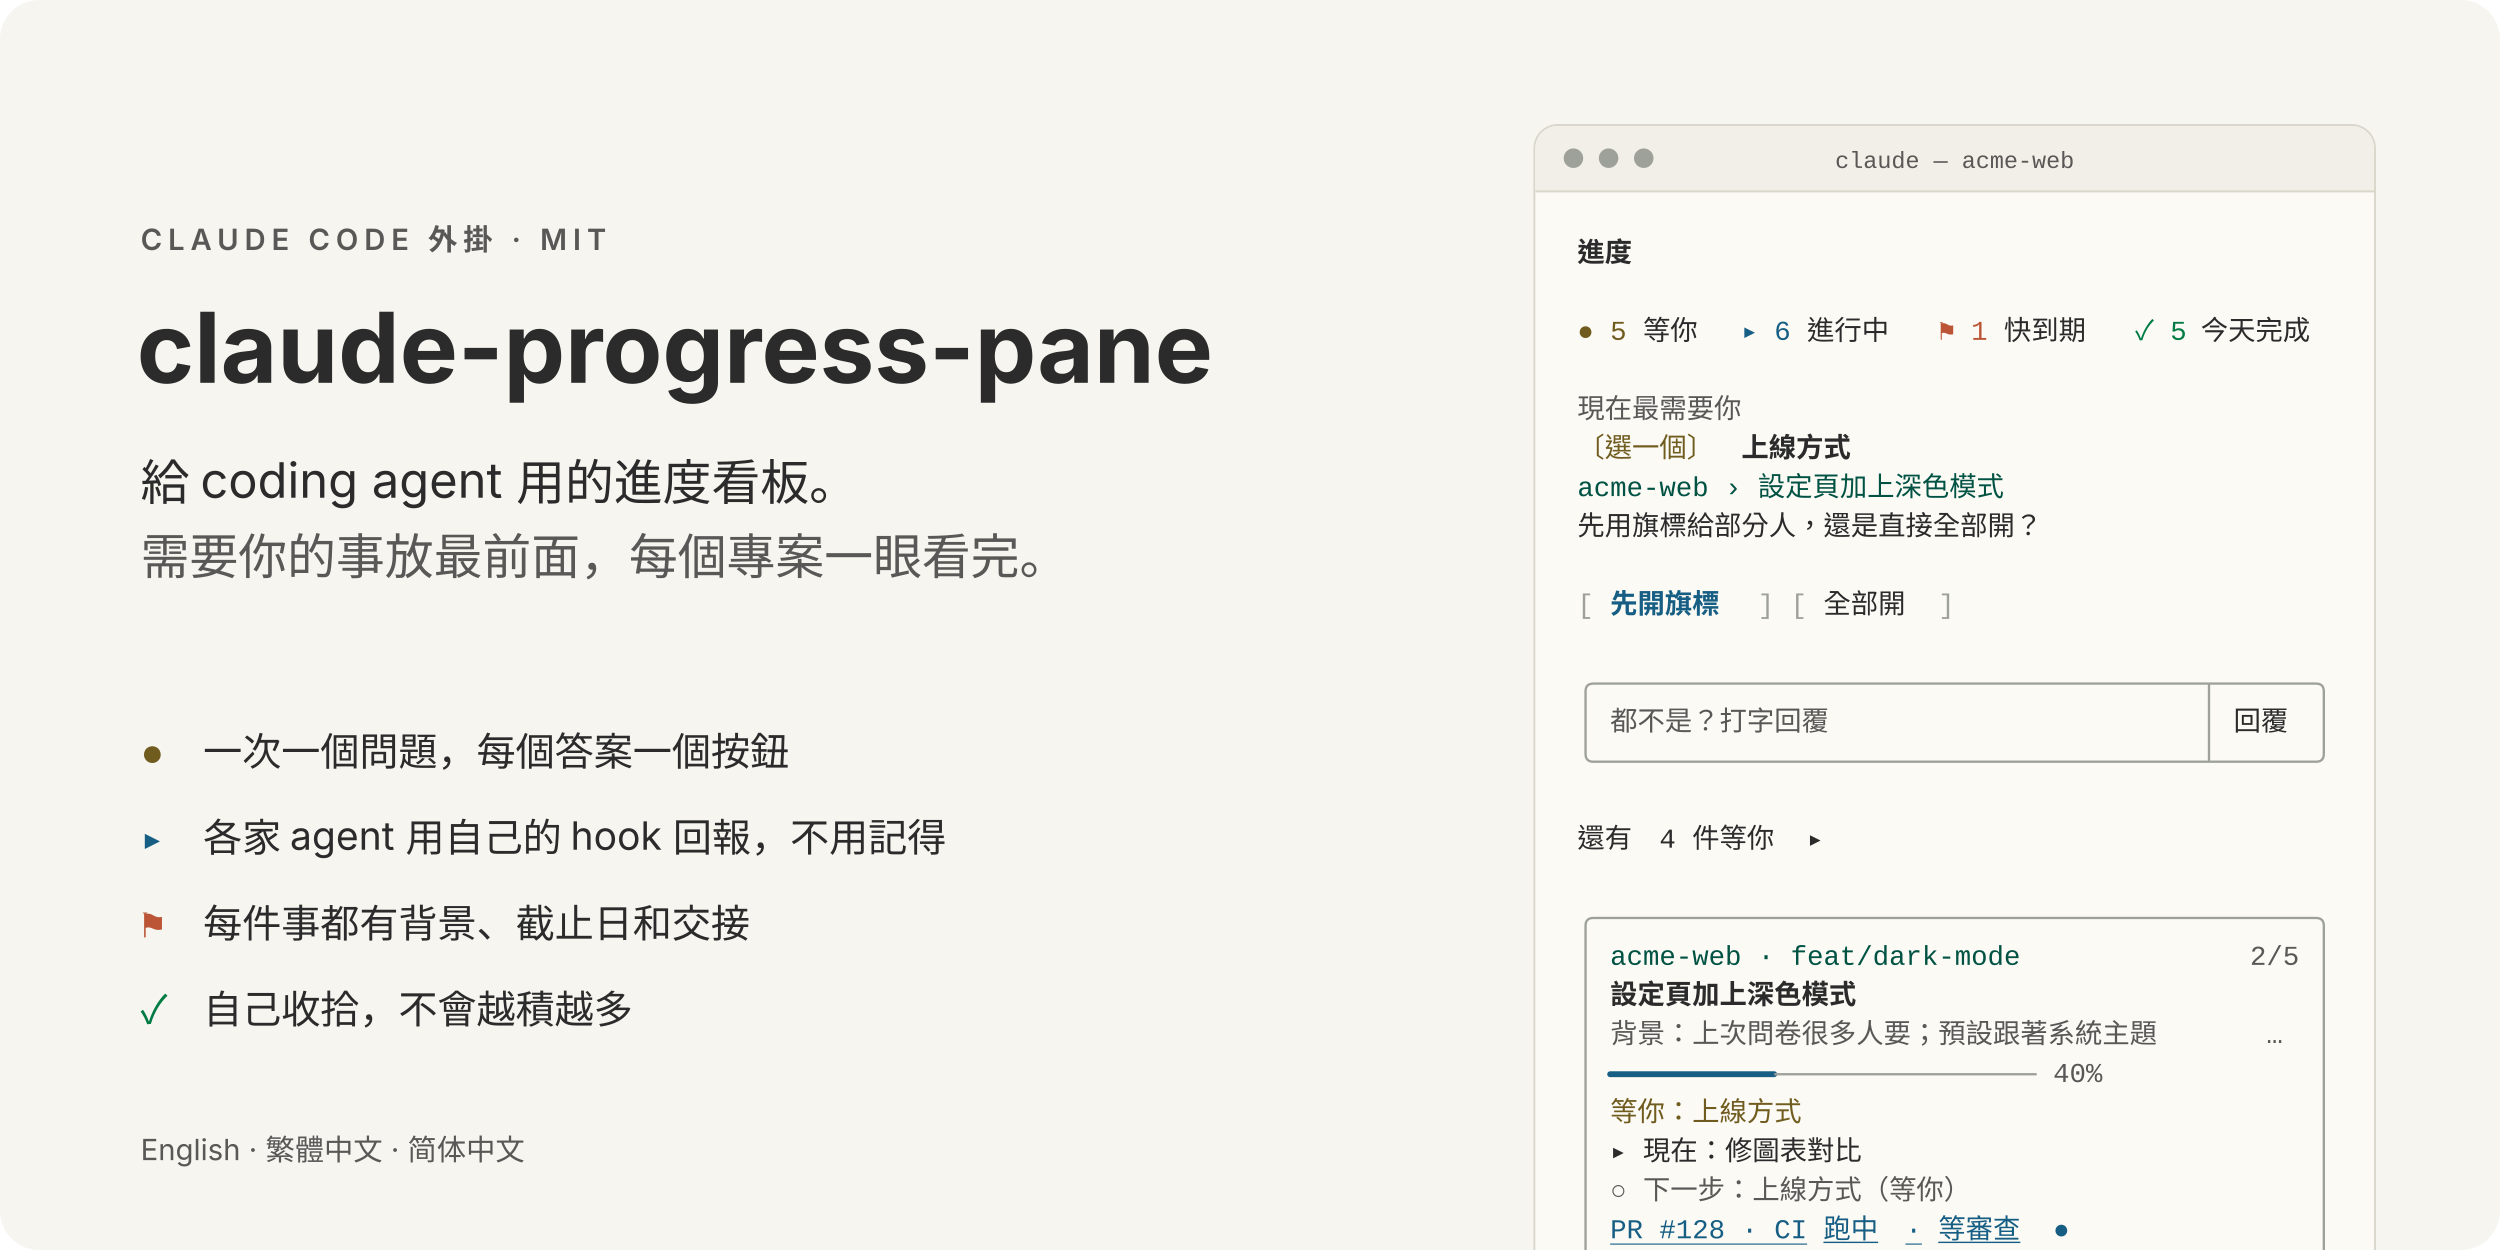
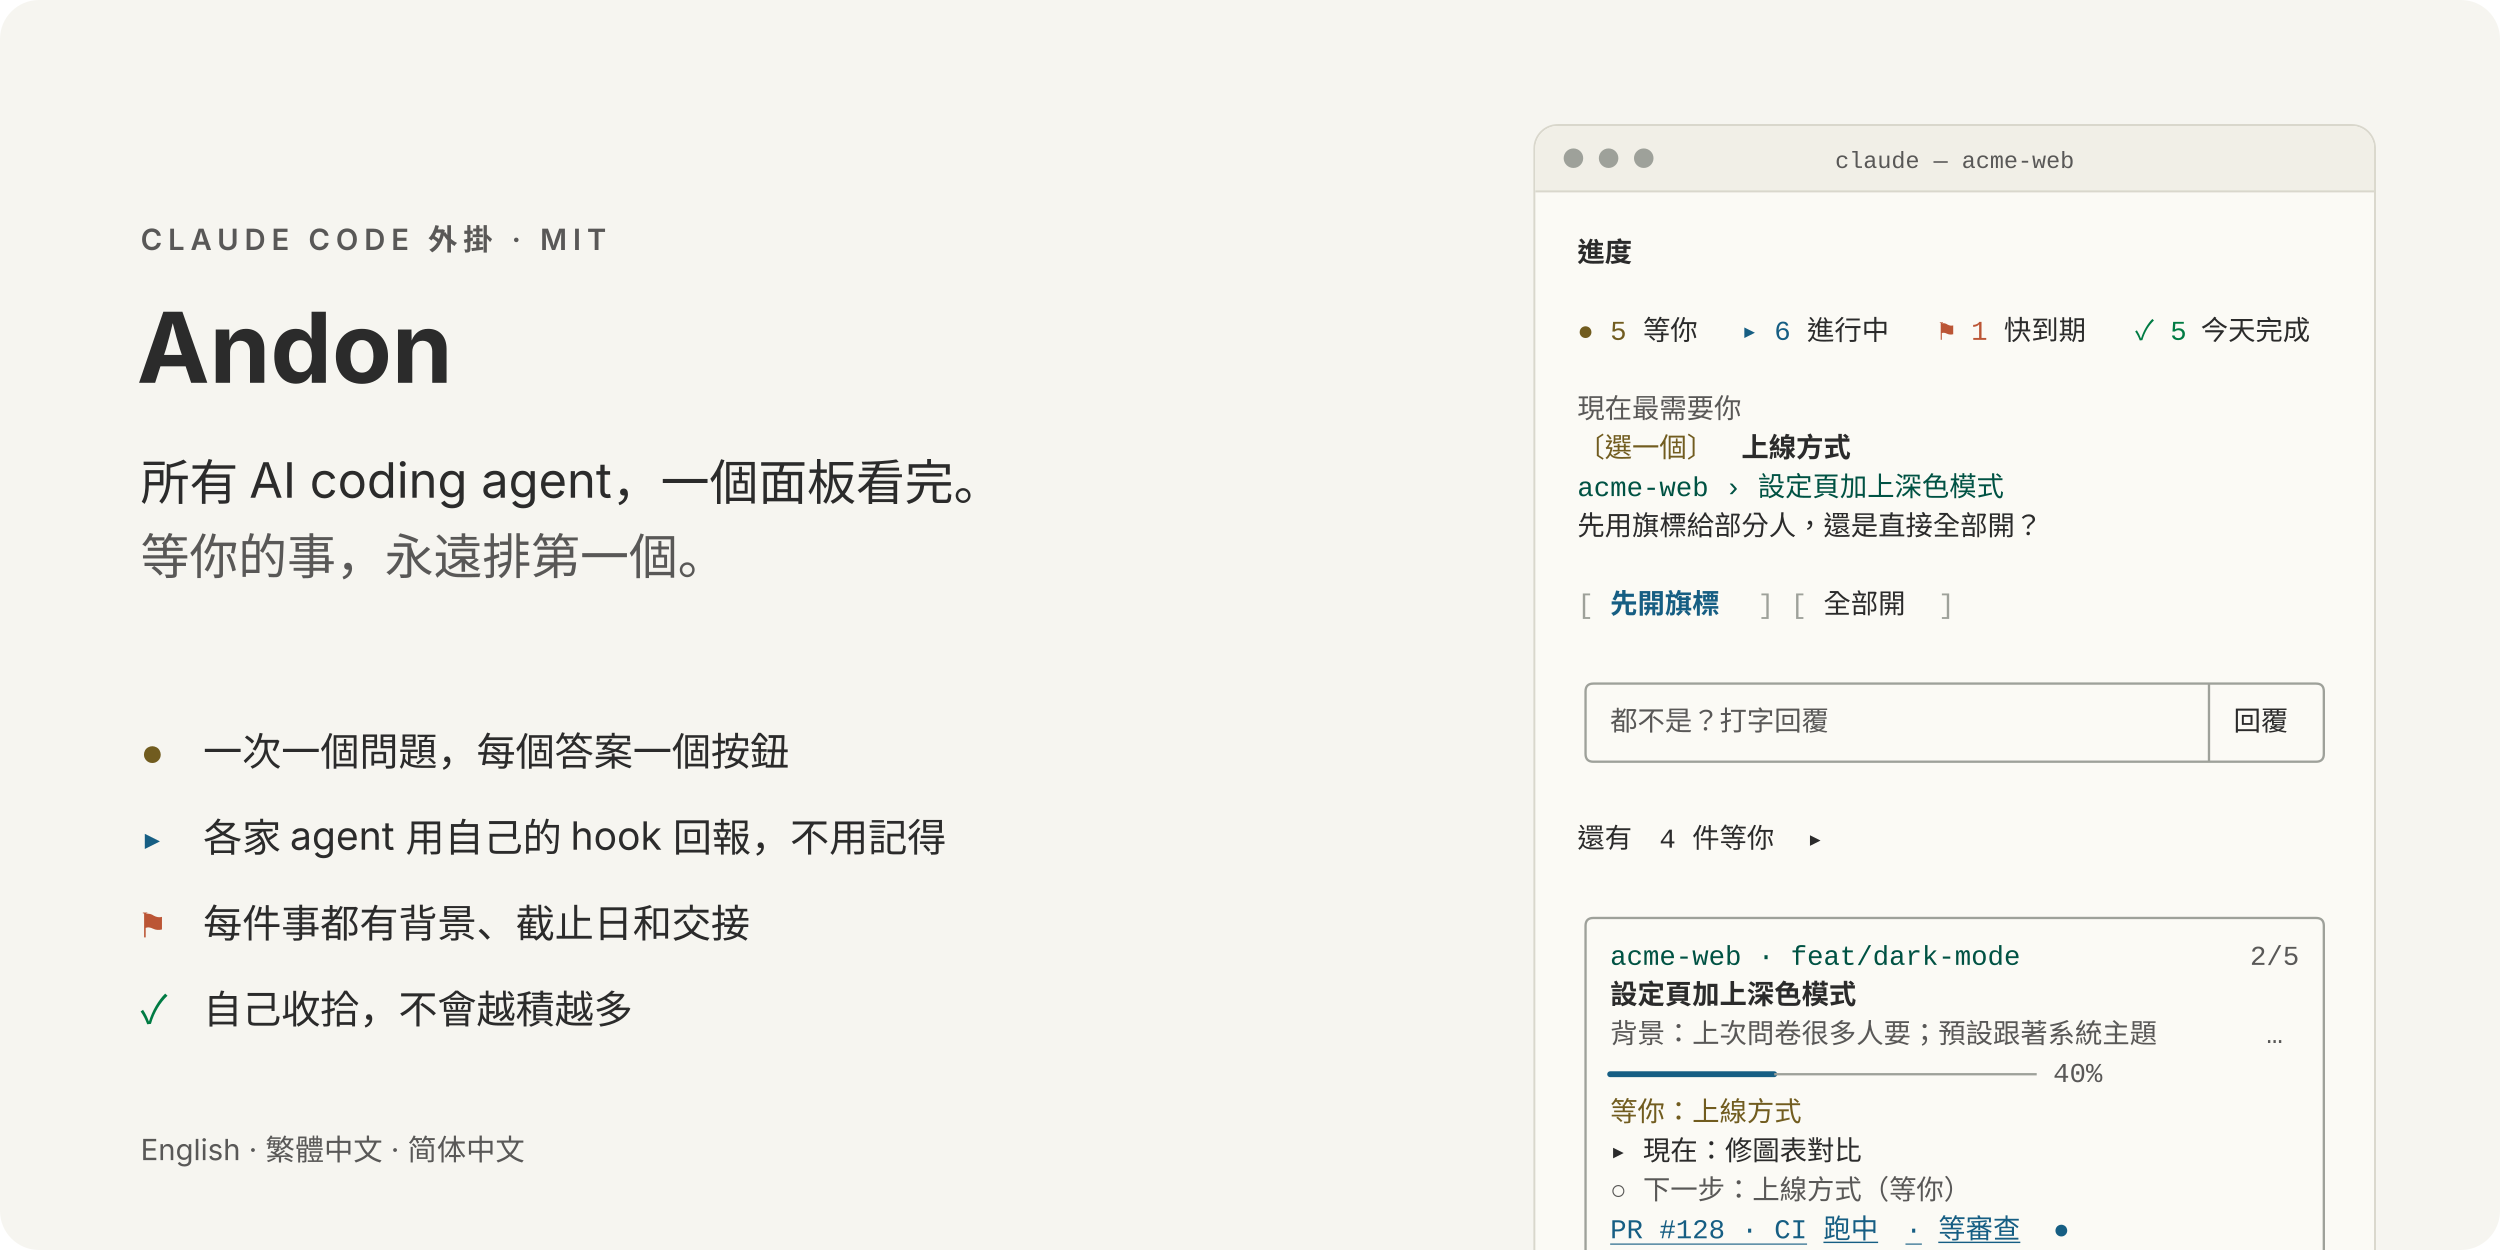
- <svg xmlns="http://www.w3.org/2000/svg" width="1280" height="640" viewBox="0 0 1280 640" role="img" aria-label="claude-progress-pane: 給 coding agent 用的進度看板。 需要你的事放最前面，每個專案一眼看完。">
+ <svg xmlns="http://www.w3.org/2000/svg" width="1280" height="640" viewBox="0 0 1280 640" role="img" aria-label="Andon: 所有 AI coding agent，一個面板看完。 等你的事，永遠排第一個。">
  <defs>
    <clipPath id="edge">
      <rect width="1280" height="640" rx="20" />
    </clipPath>
  </defs>
  <g clip-path="url(#edge)">
    <rect width="1280" height="640" fill="#f6f5f0" />
    <text x="72" y="128" font-family="-apple-system, BlinkMacSystemFont, 'Segoe UI', 'Noto Sans TC', 'Noto Sans SC', 'PingFang TC', 'Microsoft JhengHei', 'Microsoft YaHei', sans-serif" font-size="15" font-weight="600" letter-spacing="3" fill="#595857">CLAUDE CODE 外掛  ·  MIT</text>
-     <text x="70" y="196" font-family="-apple-system, BlinkMacSystemFont, 'Segoe UI', 'Noto Sans TC', 'Noto Sans SC', 'PingFang TC', 'Microsoft JhengHei', 'Microsoft YaHei', sans-serif" font-size="50" font-weight="700" fill="#2b2b2b">claude-progress-pane</text>
-     <text x="72" y="256" font-family="-apple-system, BlinkMacSystemFont, 'Segoe UI', 'Noto Sans TC', 'Noto Sans SC', 'PingFang TC', 'Microsoft JhengHei', 'Microsoft YaHei', sans-serif" font-size="25" fill="#2b2b2b">給 coding agent 用的進度看板。</text>
-     <text x="72" y="294" font-family="-apple-system, BlinkMacSystemFont, 'Segoe UI', 'Noto Sans TC', 'Noto Sans SC', 'PingFang TC', 'Microsoft JhengHei', 'Microsoft YaHei', sans-serif" font-size="25" fill="#595857">需要你的事放最前面，每個專案一眼看完。</text>
+     <text x="70" y="196" font-family="-apple-system, BlinkMacSystemFont, 'Segoe UI', 'Noto Sans TC', 'Noto Sans SC', 'PingFang TC', 'Microsoft JhengHei', 'Microsoft YaHei', sans-serif" font-size="50" font-weight="700" fill="#2b2b2b">Andon</text>
+     <text x="72" y="256" font-family="-apple-system, BlinkMacSystemFont, 'Segoe UI', 'Noto Sans TC', 'Noto Sans SC', 'PingFang TC', 'Microsoft JhengHei', 'Microsoft YaHei', sans-serif" font-size="25" fill="#2b2b2b">所有 AI coding agent，一個面板看完。</text>
+     <text x="72" y="294" font-family="-apple-system, BlinkMacSystemFont, 'Segoe UI', 'Noto Sans TC', 'Noto Sans SC', 'PingFang TC', 'Microsoft JhengHei', 'Microsoft YaHei', sans-serif" font-size="25" fill="#595857">等你的事，永遠排第一個。</text>
    <text x="72" y="392" font-family="ui-monospace, SFMono-Regular, Menlo, Consolas, 'Liberation Mono', 'Noto Sans Mono CJK TC', 'Noto Sans CJK TC', 'PingFang TC', 'Microsoft JhengHei', monospace" font-size="20" fill="#715C1F">●</text>
    <text x="104" y="392" font-family="-apple-system, BlinkMacSystemFont, 'Segoe UI', 'Noto Sans TC', 'Noto Sans SC', 'PingFang TC', 'Microsoft JhengHei', 'Microsoft YaHei', sans-serif" font-size="20" fill="#2b2b2b">一次一個問題，每個答案一個按鈕</text>
    <text x="72" y="436" font-family="ui-monospace, SFMono-Regular, Menlo, Consolas, 'Liberation Mono', 'Noto Sans Mono CJK TC', 'Noto Sans CJK TC', 'PingFang TC', 'Microsoft JhengHei', monospace" font-size="20" fill="#165E83">▸</text>
    <text x="104" y="436" font-family="-apple-system, BlinkMacSystemFont, 'Segoe UI', 'Noto Sans TC', 'Noto Sans SC', 'PingFang TC', 'Microsoft JhengHei', 'Microsoft YaHei', sans-serif" font-size="20" fill="#2b2b2b">各家 agent 用自己的 hook 回報，不用記得</text>
    <text x="72" y="480" font-family="ui-monospace, SFMono-Regular, Menlo, Consolas, 'Liberation Mono', 'Noto Sans Mono CJK TC', 'Noto Sans CJK TC', 'PingFang TC', 'Microsoft JhengHei', monospace" font-size="20" fill="#BB5535">⚑</text>
    <text x="104" y="480" font-family="-apple-system, BlinkMacSystemFont, 'Segoe UI', 'Noto Sans TC', 'Noto Sans SC', 'PingFang TC', 'Microsoft JhengHei', 'Microsoft YaHei', sans-serif" font-size="20" fill="#2b2b2b">每件事都有背景、截止日和交接</text>
    <text x="72" y="524" font-family="ui-monospace, SFMono-Regular, Menlo, Consolas, 'Liberation Mono', 'Noto Sans Mono CJK TC', 'Noto Sans CJK TC', 'PingFang TC', 'Microsoft JhengHei', monospace" font-size="20" fill="#007B43">✓</text>
    <text x="104" y="524" font-family="-apple-system, BlinkMacSystemFont, 'Segoe UI', 'Noto Sans TC', 'Noto Sans SC', 'PingFang TC', 'Microsoft JhengHei', 'Microsoft YaHei', sans-serif" font-size="20" fill="#2b2b2b">自己收拾，不會越積越多</text>
    <text x="72" y="594" font-family="-apple-system, BlinkMacSystemFont, 'Segoe UI', 'Noto Sans TC', 'Noto Sans SC', 'PingFang TC', 'Microsoft JhengHei', 'Microsoft YaHei', sans-serif" font-size="15" fill="#595857">English  ·  繁體中文  ·  简体中文</text>
    <g transform="translate(785.6 64)">
      <rect width="430.4" height="738" rx="12" fill="#fbfaf5" stroke="#d9d7cc" />
      <path d="M12 0.5h406.4a11.5 11.5 0 0 1 11.5 11.5v22h-429.4v-22a11.5 11.5 0 0 1 11.5-11.5z" fill="#f1efe7" />
      <line x1="0.5" y1="34" x2="429.9" y2="34" stroke="#d9d7cc" />
      <g fill="#9EA19A">
        <circle cx="20" cy="17" r="5" />
        <circle cx="38" cy="17" r="5" />
        <circle cx="56" cy="17" r="5" />
      </g>
      <text x="215.2" y="22" text-anchor="middle" font-family="ui-monospace, SFMono-Regular, Menlo, Consolas, 'Liberation Mono', 'Noto Sans Mono CJK TC', 'Noto Sans CJK TC', 'PingFang TC', 'Microsoft JhengHei', monospace" font-size="12" fill="#595857">claude  —  acme-web</text>
      <g font-family="ui-monospace, SFMono-Regular, Menlo, Consolas, 'Liberation Mono', 'Noto Sans Mono CJK TC', 'Noto Sans CJK TC', 'PingFang TC', 'Microsoft JhengHei', monospace" font-size="14" style="white-space:pre" xml:space="preserve">
        <path d="M38.8 486h84" fill="none" stroke="#165E83" stroke-width="3" stroke-linecap="round" />
        <path d="M26.2 296V290q0 -4 4 -4H30.4M30.4 286h310.8M341.2 286h8.4M345.4 286V296M349.6 286h50.4M400 286H400.2q4 0 4 4V296M26.2 296v20M345.4 296v20M404.2 296v20M26.2 316V322q0 4 4 4H30.4M30.4 326h310.8M341.2 326h8.4M345.4 326V316M349.6 326h50.4M400 326H400.2q4 0 4 -4V316M26.2 416V410q0 -4 4 -4H30.4M30.4 406h369.6M400 406H400.2q4 0 4 4V416M26.2 416v20M404.2 416v20M26.2 436v20M404.2 436v20M26.2 456v20M404.2 456v20M26.2 476v20M122.8 486h134.4M404.2 476v20M26.2 496v20M404.2 496v20M26.2 516v20M404.2 516v20M26.2 536v20M404.2 536v20M26.2 556v20M404.2 556v20M26.2 576v20M404.2 576v20" fill="none" stroke="#9EA19A" stroke-width="1.2" stroke-linecap="butt" />
        <text x="22.0" y="70" textLength="33.6" lengthAdjust="spacingAndGlyphs" fill="#2b2b2b" font-weight="700">進度</text>
        <text x="22.0" y="110" textLength="25.2" lengthAdjust="spacingAndGlyphs" fill="#715C1F">● 5</text>
        <text x="55.6" y="110" textLength="33.6" lengthAdjust="spacingAndGlyphs" fill="#2b2b2b">等你</text>
        <text x="106.0" y="110" textLength="25.2" lengthAdjust="spacingAndGlyphs" fill="#165E83">▸ 6</text>
        <text x="139.6" y="110" textLength="50.4" lengthAdjust="spacingAndGlyphs" fill="#2b2b2b">進行中</text>
        <text x="206.8" y="110" textLength="25.2" lengthAdjust="spacingAndGlyphs" fill="#BB5535">⚑ 1</text>
        <text x="240.4" y="110" textLength="50.4" lengthAdjust="spacingAndGlyphs" fill="#2b2b2b">快到期</text>
        <text x="307.6" y="110" textLength="25.2" lengthAdjust="spacingAndGlyphs" fill="#007B43">✓ 5</text>
        <text x="341.2" y="110" textLength="67.2" lengthAdjust="spacingAndGlyphs" fill="#2b2b2b">今天完成</text>
        <text x="22.0" y="150" textLength="100.8" lengthAdjust="spacingAndGlyphs" fill="#595857">現在最需要你</text>
        <text x="22.0" y="170" textLength="84.0" lengthAdjust="spacingAndGlyphs" fill="#715C1F">〔選一個〕</text>
        <text x="106.0" y="170" textLength="67.2" lengthAdjust="spacingAndGlyphs" fill="#2b2b2b" font-weight="700">上線方式</text>
        <text x="22.0" y="190" textLength="84.0" lengthAdjust="spacingAndGlyphs" fill="#005243">acme-web ›</text>
        <text x="114.4" y="190" textLength="151.2" lengthAdjust="spacingAndGlyphs" fill="#005243">設定頁加上深色模式</text>
        <text x="22.0" y="210" textLength="285.6" lengthAdjust="spacingAndGlyphs" fill="#2b2b2b">先用旗標給部分人，還是直接全部開？</text>
        <text x="22.0" y="250" textLength="8.4" lengthAdjust="spacingAndGlyphs" fill="#9EA19A">[</text>
        <text x="38.8" y="250" textLength="67.2" lengthAdjust="spacingAndGlyphs" fill="#165E83" font-weight="700">先開旗標</text>
        <text x="114.4" y="250" textLength="8.4" lengthAdjust="spacingAndGlyphs" fill="#9EA19A">]</text>
        <text x="131.2" y="250" textLength="8.4" lengthAdjust="spacingAndGlyphs" fill="#9EA19A">[</text>
        <text x="148.0" y="250" textLength="50.4" lengthAdjust="spacingAndGlyphs" fill="#2b2b2b">全部開</text>
        <text x="206.8" y="250" textLength="8.4" lengthAdjust="spacingAndGlyphs" fill="#9EA19A">]</text>
        <text x="38.8" y="310" textLength="134.4" lengthAdjust="spacingAndGlyphs" fill="#595857">都不是？打字回覆</text>
        <text x="358.0" y="310" textLength="33.6" lengthAdjust="spacingAndGlyphs" fill="#2b2b2b">回覆</text>
        <text x="22.0" y="370" textLength="33.6" lengthAdjust="spacingAndGlyphs" fill="#2b2b2b">還有</text>
        <text x="64.0" y="370" textLength="8.4" lengthAdjust="spacingAndGlyphs" fill="#2b2b2b">4</text>
        <text x="80.8" y="370" textLength="50.4" lengthAdjust="spacingAndGlyphs" fill="#2b2b2b">件等你</text>
        <text x="139.6" y="370" textLength="8.4" lengthAdjust="spacingAndGlyphs" fill="#2b2b2b">▸</text>
        <text x="38.8" y="430" textLength="210.0" lengthAdjust="spacingAndGlyphs" fill="#005243">acme-web · feat/dark-mode</text>
        <text x="366.4" y="430" textLength="25.2" lengthAdjust="spacingAndGlyphs" fill="#595857">2/5</text>
        <text x="38.8" y="450" textLength="151.2" lengthAdjust="spacingAndGlyphs" fill="#2b2b2b" font-weight="700">設定頁加上深色模式</text>
        <text x="38.8" y="470" textLength="336.0" lengthAdjust="spacingAndGlyphs" fill="#595857">背景：上次問卷很多人要；預設跟著系統主題</text>
        <text x="374.8" y="470" textLength="8.4" lengthAdjust="spacingAndGlyphs" fill="#595857">…</text>
        <text x="265.6" y="490" textLength="25.2" lengthAdjust="spacingAndGlyphs" fill="#595857">40%</text>
        <text x="38.8" y="510" textLength="117.6" lengthAdjust="spacingAndGlyphs" fill="#715C1F">等你：上線方式</text>
        <text x="38.8" y="530" textLength="8.4" lengthAdjust="spacingAndGlyphs" fill="#2b2b2b">▸</text>
        <text x="55.6" y="530" textLength="134.4" lengthAdjust="spacingAndGlyphs" fill="#2b2b2b">現在：修圖表對比</text>
        <text x="38.8" y="550" textLength="8.4" lengthAdjust="spacingAndGlyphs" fill="#595857">○</text>
        <text x="55.6" y="550" textLength="201.6" lengthAdjust="spacingAndGlyphs" fill="#595857">下一步：上線方式（等你）</text>
        <text x="38.8" y="570" textLength="100.8" lengthAdjust="spacingAndGlyphs" fill="#165E83" text-decoration="underline">PR #128 · CI</text>
        <text x="148.0" y="570" textLength="33.6" lengthAdjust="spacingAndGlyphs" fill="#165E83" text-decoration="underline">跑中</text>
        <text x="190.0" y="570" textLength="8.4" lengthAdjust="spacingAndGlyphs" fill="#165E83" text-decoration="underline">·</text>
        <text x="206.8" y="570" textLength="50.4" lengthAdjust="spacingAndGlyphs" fill="#165E83" text-decoration="underline">等審查</text>
        <text x="265.6" y="570" textLength="8.4" lengthAdjust="spacingAndGlyphs" fill="#165E83">●</text>
      </g>
    </g>
  </g>
</svg>
